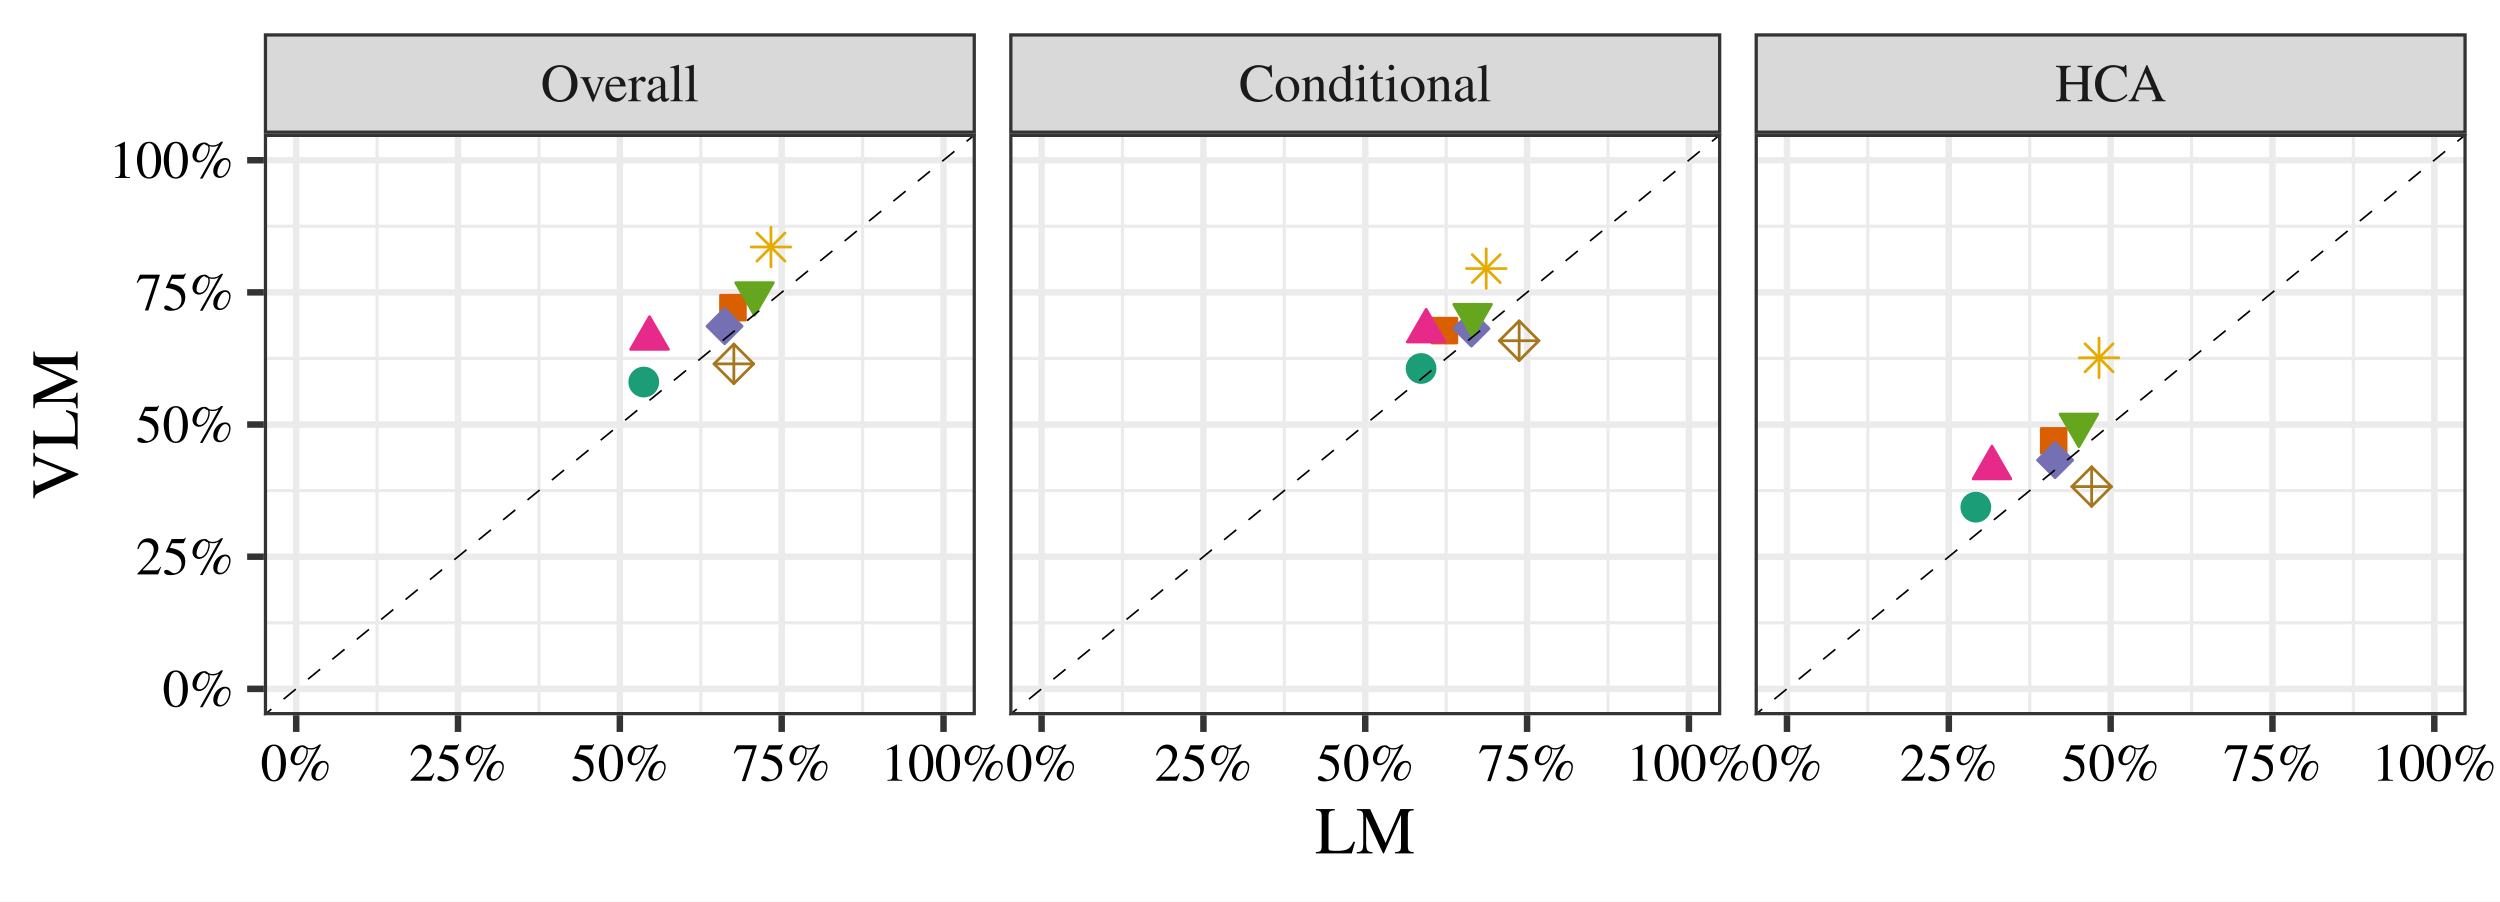
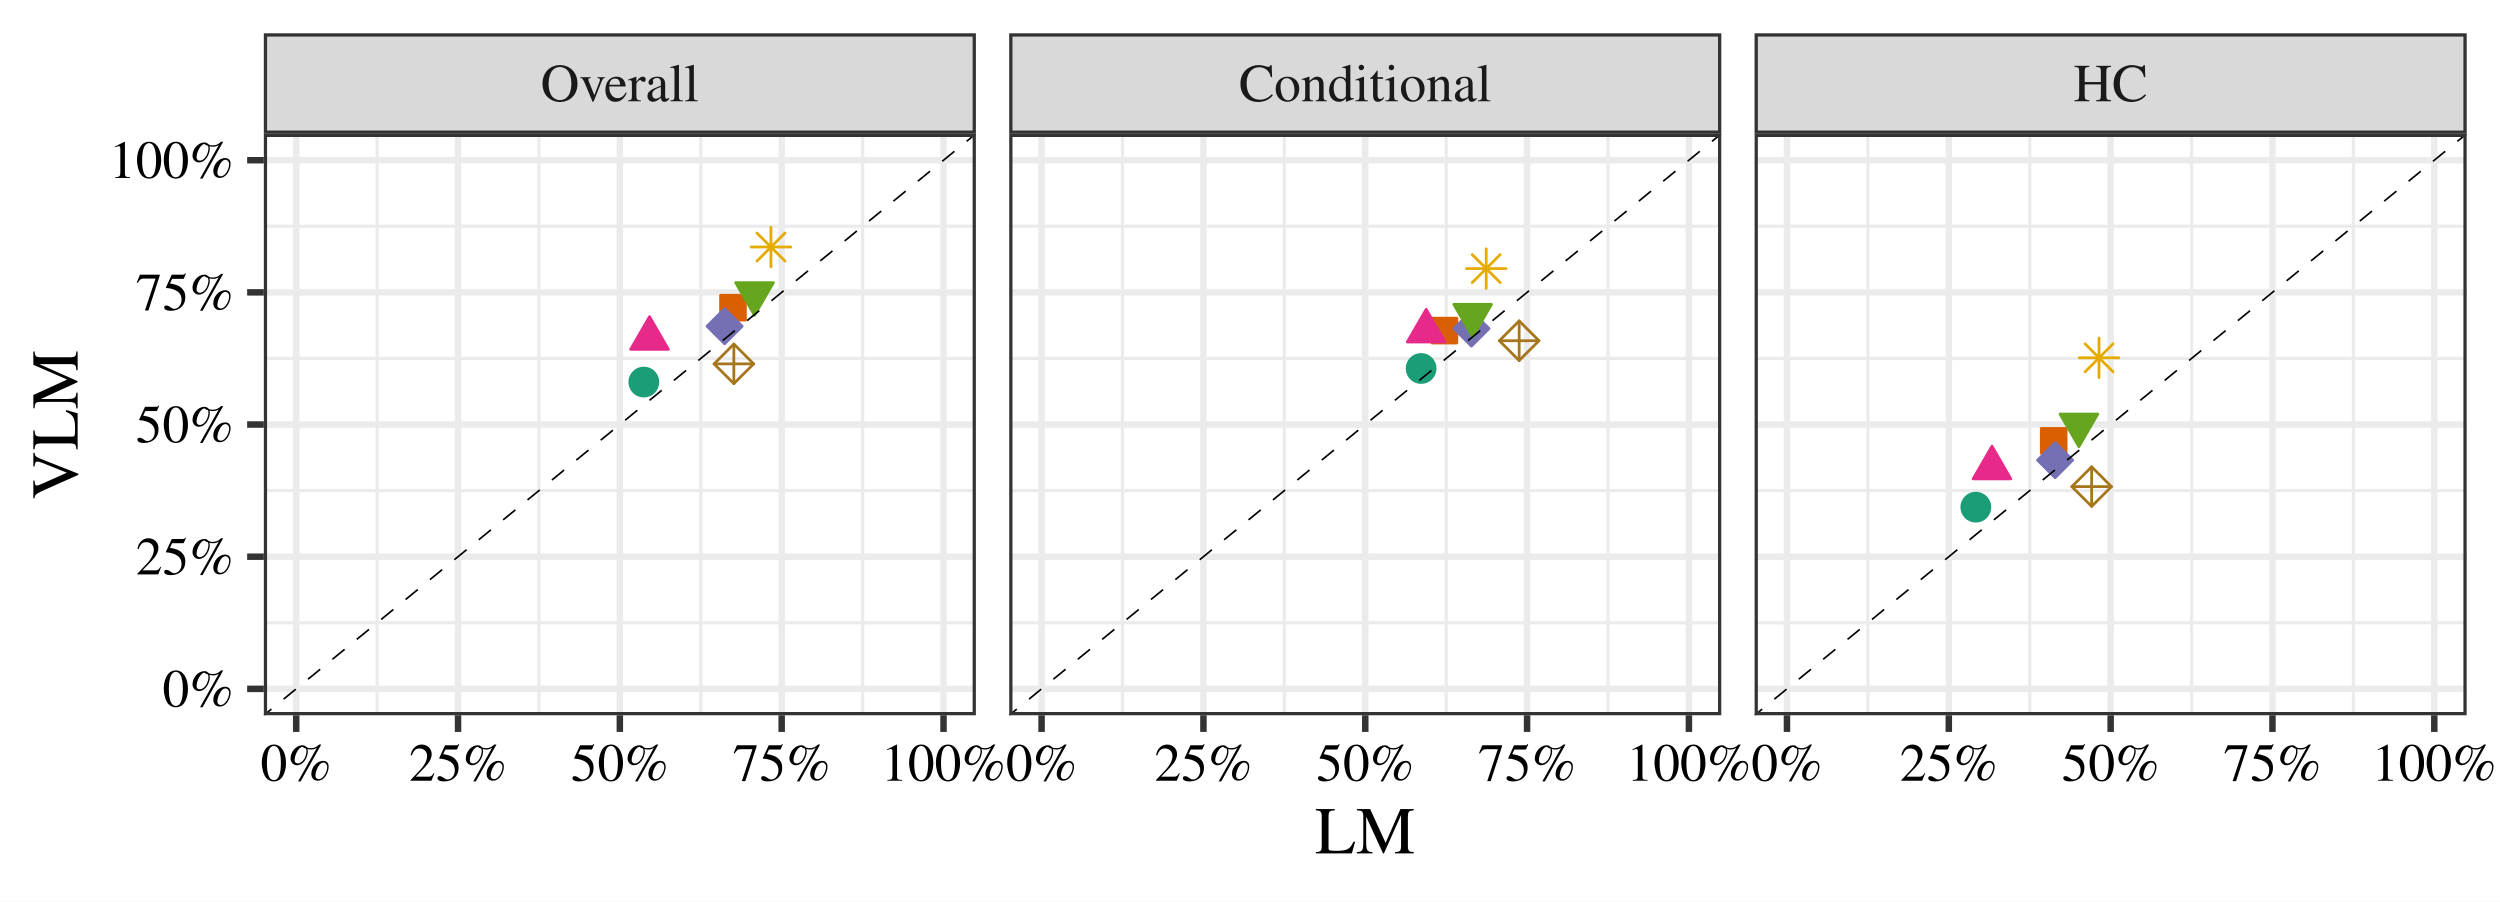
- <svg xmlns="http://www.w3.org/2000/svg" class="svglite" width="635.04pt" height="228.96pt" viewBox="0 0 635.04 228.96">
-   <defs>
-     <style type="text/css">
+ <svg xmlns="http://www.w3.org/2000/svg" width="635.04pt" height="228.96pt" viewBox="0 0 635.04 228.96">
+   <g class="svglite">
+     <defs>
+       <style type="text/css">
    .svglite line, .svglite polyline, .svglite polygon, .svglite path, .svglite rect, .svglite circle {
      fill: none;
      stroke: #000000;
      stroke-linecap: round;
      stroke-linejoin: round;
      stroke-miterlimit: 10.00;
    }
    .svglite text {
      white-space: pre;
    }
+     .svglite g.glyphgroup path {
+       fill: inherit;
+       stroke: none;
+     }
  </style>
-   </defs>
-   <rect width="100%" height="100%" style="stroke: none; fill: #FFFFFF;" />
-   <defs>
-     <clipPath id="cpMC4wMHw2MzUuMDR8MC4wMHwyMjguOTY=">
-       <rect x="0.00" y="0.00" width="635.04" height="228.96" />
-     </clipPath>
-   </defs>
-   <g clip-path="url(#cpMC4wMHw2MzUuMDR8MC4wMHwyMjguOTY=)">
-     <rect x="0" y="0" width="635.04" height="228.96" style="stroke-width: 1.65; stroke: #FFFFFF; fill: #FFFFFF;" />
-   </g>
-   <defs>
-     <clipPath id="cpNjcuMDJ8MjQ3Ljg5fDMzLjk4fDE4MS42OQ==">
-       <rect x="67.02" y="33.98" width="180.87" height="147.71" />
-     </clipPath>
-   </defs>
-   <g clip-path="url(#cpNjcuMDJ8MjQ3Ljg5fDMzLjk4fDE4MS42OQ==)">
-     <rect x="67.02" y="33.98" width="180.87" height="147.71" style="stroke-width: 1.65; stroke: none; fill: #FFFFFF;" />
-     <polyline points="67.02,158.19 247.89,158.19 " style="stroke-width: 0.82; stroke: #EBEBEB; stroke-linecap: butt;" />
-     <polyline points="67.02,124.62 247.89,124.62 " style="stroke-width: 0.82; stroke: #EBEBEB; stroke-linecap: butt;" />
-     <polyline points="67.02,91.05 247.89,91.05 " style="stroke-width: 0.82; stroke: #EBEBEB; stroke-linecap: butt;" />
-     <polyline points="67.02,57.48 247.89,57.48 " style="stroke-width: 0.82; stroke: #EBEBEB; stroke-linecap: butt;" />
-     <polyline points="95.79,181.69 95.79,33.98 " style="stroke-width: 0.82; stroke: #EBEBEB; stroke-linecap: butt;" />
-     <polyline points="136.90,181.69 136.90,33.98 " style="stroke-width: 0.82; stroke: #EBEBEB; stroke-linecap: butt;" />
-     <polyline points="178.01,181.69 178.01,33.98 " style="stroke-width: 0.82; stroke: #EBEBEB; stroke-linecap: butt;" />
-     <polyline points="219.11,181.69 219.11,33.98 " style="stroke-width: 0.82; stroke: #EBEBEB; stroke-linecap: butt;" />
-     <polyline points="67.02,174.98 247.89,174.98 " style="stroke-width: 1.65; stroke: #EBEBEB; stroke-linecap: butt;" />
-     <polyline points="67.02,141.41 247.89,141.41 " style="stroke-width: 1.65; stroke: #EBEBEB; stroke-linecap: butt;" />
-     <polyline points="67.02,107.84 247.89,107.84 " style="stroke-width: 1.65; stroke: #EBEBEB; stroke-linecap: butt;" />
-     <polyline points="67.02,74.27 247.89,74.27 " style="stroke-width: 1.65; stroke: #EBEBEB; stroke-linecap: butt;" />
-     <polyline points="67.02,40.70 247.89,40.70 " style="stroke-width: 1.65; stroke: #EBEBEB; stroke-linecap: butt;" />
-     <polyline points="75.24,181.69 75.24,33.98 " style="stroke-width: 1.65; stroke: #EBEBEB; stroke-linecap: butt;" />
-     <polyline points="116.34,181.69 116.34,33.98 " style="stroke-width: 1.65; stroke: #EBEBEB; stroke-linecap: butt;" />
-     <polyline points="157.45,181.69 157.45,33.98 " style="stroke-width: 1.65; stroke: #EBEBEB; stroke-linecap: butt;" />
-     <polyline points="198.56,181.69 198.56,33.98 " style="stroke-width: 1.65; stroke: #EBEBEB; stroke-linecap: butt;" />
-     <polyline points="239.67,181.69 239.67,33.98 " style="stroke-width: 1.65; stroke: #EBEBEB; stroke-linecap: butt;" />
-     <circle cx="163.53" cy="97.05" r="3.56" style="stroke-width: 0.71; stroke: #1B9E77; fill: #1B9E77;" />
-     <rect x="183.03" y="75.01" width="6.30" height="6.30" style="stroke-width: 0.71; stroke: #D95F02; fill: #D95F02;" />
-     <polygon points="184.06,87.32 188.51,82.87 184.06,78.41 179.60,82.87 " style="stroke-width: 0.71; stroke: #7570B3; fill: #7570B3;" />
-     <line x1="192.28" y1="66.31" x2="199.39" y2="59.20" style="stroke-width: 0.71; stroke: #E6AB02;" />
-     <line x1="192.28" y1="59.20" x2="199.39" y2="66.31" style="stroke-width: 0.71; stroke: #E6AB02;" />
-     <line x1="190.80" y1="62.75" x2="200.86" y2="62.75" style="stroke-width: 0.71; stroke: #E6AB02;" />
-     <line x1="195.83" y1="67.78" x2="195.83" y2="57.72" style="stroke-width: 0.71; stroke: #E6AB02;" />
-     <polygon points="164.99,80.44 169.78,88.74 160.20,88.74 " style="stroke-width: 0.71; stroke: #E7298A; fill: #E7298A;" />
-     <polygon points="191.66,80.09 196.44,71.80 186.87,71.80 " style="stroke-width: 0.71; stroke: #66A61E; fill: #66A61E;" />
-     <line x1="181.38" y1="92.43" x2="191.44" y2="92.43" style="stroke-width: 0.71; stroke: #A6761D;" />
-     <line x1="186.41" y1="97.45" x2="186.41" y2="87.40" style="stroke-width: 0.71; stroke: #A6761D;" />
-     <polygon points="181.38,92.43 186.41,87.40 191.44,92.43 186.41,97.45 " style="stroke-width: 0.71; stroke: #A6761D;" />
-     <line x1="-113.86" y1="329.40" x2="428.76" y2="-113.73" style="stroke-width: 0.43; stroke-dasharray: 4.00,4.00; stroke-linecap: butt;" />
-     <rect x="67.02" y="33.98" width="180.87" height="147.71" style="stroke-width: 1.65; stroke: #333333;" />
-   </g>
-   <g clip-path="url(#cpMC4wMHw2MzUuMDR8MC4wMHwyMjguOTY=)">
- </g>
-   <defs>
-     <clipPath id="cpMjU2LjM2fDQzNy4yM3wzMy45OHwxODEuNjk=">
-       <rect x="256.36" y="33.98" width="180.87" height="147.71" />
-     </clipPath>
-   </defs>
-   <g clip-path="url(#cpMjU2LjM2fDQzNy4yM3wzMy45OHwxODEuNjk=)">
-     <rect x="256.36" y="33.98" width="180.87" height="147.71" style="stroke-width: 1.65; stroke: none; fill: #FFFFFF;" />
-     <polyline points="256.36,158.19 437.23,158.19 " style="stroke-width: 0.82; stroke: #EBEBEB; stroke-linecap: butt;" />
-     <polyline points="256.36,124.62 437.23,124.62 " style="stroke-width: 0.82; stroke: #EBEBEB; stroke-linecap: butt;" />
-     <polyline points="256.36,91.05 437.23,91.05 " style="stroke-width: 0.82; stroke: #EBEBEB; stroke-linecap: butt;" />
-     <polyline points="256.36,57.48 437.23,57.48 " style="stroke-width: 0.82; stroke: #EBEBEB; stroke-linecap: butt;" />
-     <polyline points="285.13,181.69 285.13,33.98 " style="stroke-width: 0.82; stroke: #EBEBEB; stroke-linecap: butt;" />
-     <polyline points="326.24,181.69 326.24,33.98 " style="stroke-width: 0.82; stroke: #EBEBEB; stroke-linecap: butt;" />
-     <polyline points="367.35,181.69 367.35,33.98 " style="stroke-width: 0.82; stroke: #EBEBEB; stroke-linecap: butt;" />
-     <polyline points="408.46,181.69 408.46,33.98 " style="stroke-width: 0.82; stroke: #EBEBEB; stroke-linecap: butt;" />
-     <polyline points="256.36,174.98 437.23,174.98 " style="stroke-width: 1.65; stroke: #EBEBEB; stroke-linecap: butt;" />
-     <polyline points="256.36,141.41 437.23,141.41 " style="stroke-width: 1.65; stroke: #EBEBEB; stroke-linecap: butt;" />
-     <polyline points="256.36,107.84 437.23,107.84 " style="stroke-width: 1.65; stroke: #EBEBEB; stroke-linecap: butt;" />
-     <polyline points="256.36,74.27 437.23,74.27 " style="stroke-width: 1.65; stroke: #EBEBEB; stroke-linecap: butt;" />
-     <polyline points="256.36,40.70 437.23,40.70 " style="stroke-width: 1.65; stroke: #EBEBEB; stroke-linecap: butt;" />
-     <polyline points="264.58,181.69 264.58,33.98 " style="stroke-width: 1.65; stroke: #EBEBEB; stroke-linecap: butt;" />
-     <polyline points="305.69,181.69 305.69,33.98 " style="stroke-width: 1.65; stroke: #EBEBEB; stroke-linecap: butt;" />
-     <polyline points="346.79,181.69 346.79,33.98 " style="stroke-width: 1.65; stroke: #EBEBEB; stroke-linecap: butt;" />
-     <polyline points="387.90,181.69 387.90,33.98 " style="stroke-width: 1.65; stroke: #EBEBEB; stroke-linecap: butt;" />
-     <polyline points="429.01,181.69 429.01,33.98 " style="stroke-width: 1.65; stroke: #EBEBEB; stroke-linecap: butt;" />
-     <circle cx="360.98" cy="93.60" r="3.56" style="stroke-width: 0.71; stroke: #1B9E77; fill: #1B9E77;" />
-     <rect x="363.76" y="80.82" width="6.30" height="6.30" style="stroke-width: 0.71; stroke: #D95F02; fill: #D95F02;" />
-     <polygon points="373.77,87.92 378.23,83.46 373.77,79.01 369.31,83.46 " style="stroke-width: 0.71; stroke: #7570B3; fill: #7570B3;" />
-     <line x1="373.97" y1="71.78" x2="381.08" y2="64.67" style="stroke-width: 0.71; stroke: #E6AB02;" />
-     <line x1="373.97" y1="64.67" x2="381.08" y2="71.78" style="stroke-width: 0.71; stroke: #E6AB02;" />
-     <line x1="372.50" y1="68.22" x2="382.55" y2="68.22" style="stroke-width: 0.71; stroke: #E6AB02;" />
-     <line x1="377.52" y1="73.25" x2="377.52" y2="63.20" style="stroke-width: 0.71; stroke: #E6AB02;" />
-     <polygon points="362.27,78.58 367.06,86.87 357.48,86.87 " style="stroke-width: 0.71; stroke: #E7298A; fill: #E7298A;" />
-     <polygon points="374.07,85.61 378.86,77.31 369.28,77.31 " style="stroke-width: 0.71; stroke: #66A61E; fill: #66A61E;" />
-     <line x1="380.86" y1="86.55" x2="390.91" y2="86.55" style="stroke-width: 0.71; stroke: #A6761D;" />
-     <line x1="385.89" y1="91.58" x2="385.89" y2="81.52" style="stroke-width: 0.71; stroke: #A6761D;" />
-     <polygon points="380.86,86.55 385.89,81.52 390.91,86.55 385.89,91.58 " style="stroke-width: 0.71; stroke: #A6761D;" />
-     <line x1="75.48" y1="329.40" x2="618.10" y2="-113.73" style="stroke-width: 0.43; stroke-dasharray: 4.00,4.00; stroke-linecap: butt;" />
-     <rect x="256.36" y="33.98" width="180.87" height="147.71" style="stroke-width: 1.65; stroke: #333333;" />
-   </g>
-   <g clip-path="url(#cpMC4wMHw2MzUuMDR8MC4wMHwyMjguOTY=)">
- </g>
-   <defs>
-     <clipPath id="cpNDQ1LjcwfDYyNi41N3wzMy45OHwxODEuNjk=">
-       <rect x="445.70" y="33.98" width="180.87" height="147.71" />
-     </clipPath>
-   </defs>
-   <g clip-path="url(#cpNDQ1LjcwfDYyNi41N3wzMy45OHwxODEuNjk=)">
-     <rect x="445.70" y="33.98" width="180.87" height="147.71" style="stroke-width: 1.65; stroke: none; fill: #FFFFFF;" />
-     <polyline points="445.70,158.19 626.57,158.19 " style="stroke-width: 0.82; stroke: #EBEBEB; stroke-linecap: butt;" />
-     <polyline points="445.70,124.62 626.57,124.62 " style="stroke-width: 0.82; stroke: #EBEBEB; stroke-linecap: butt;" />
-     <polyline points="445.70,91.05 626.57,91.05 " style="stroke-width: 0.82; stroke: #EBEBEB; stroke-linecap: butt;" />
-     <polyline points="445.70,57.48 626.57,57.48 " style="stroke-width: 0.82; stroke: #EBEBEB; stroke-linecap: butt;" />
-     <polyline points="474.47,181.69 474.47,33.98 " style="stroke-width: 0.82; stroke: #EBEBEB; stroke-linecap: butt;" />
-     <polyline points="515.58,181.69 515.58,33.98 " style="stroke-width: 0.82; stroke: #EBEBEB; stroke-linecap: butt;" />
-     <polyline points="556.69,181.69 556.69,33.98 " style="stroke-width: 0.82; stroke: #EBEBEB; stroke-linecap: butt;" />
-     <polyline points="597.80,181.69 597.80,33.98 " style="stroke-width: 0.82; stroke: #EBEBEB; stroke-linecap: butt;" />
-     <polyline points="445.70,174.98 626.57,174.98 " style="stroke-width: 1.65; stroke: #EBEBEB; stroke-linecap: butt;" />
-     <polyline points="445.70,141.41 626.57,141.41 " style="stroke-width: 1.65; stroke: #EBEBEB; stroke-linecap: butt;" />
-     <polyline points="445.70,107.84 626.57,107.84 " style="stroke-width: 1.65; stroke: #EBEBEB; stroke-linecap: butt;" />
-     <polyline points="445.70,74.27 626.57,74.27 " style="stroke-width: 1.65; stroke: #EBEBEB; stroke-linecap: butt;" />
-     <polyline points="445.70,40.70 626.57,40.70 " style="stroke-width: 1.65; stroke: #EBEBEB; stroke-linecap: butt;" />
-     <polyline points="453.92,181.69 453.92,33.98 " style="stroke-width: 1.65; stroke: #EBEBEB; stroke-linecap: butt;" />
-     <polyline points="495.03,181.69 495.03,33.98 " style="stroke-width: 1.65; stroke: #EBEBEB; stroke-linecap: butt;" />
-     <polyline points="536.14,181.69 536.14,33.98 " style="stroke-width: 1.65; stroke: #EBEBEB; stroke-linecap: butt;" />
-     <polyline points="577.24,181.69 577.24,33.98 " style="stroke-width: 1.65; stroke: #EBEBEB; stroke-linecap: butt;" />
-     <polyline points="618.35,181.69 618.35,33.98 " style="stroke-width: 1.65; stroke: #EBEBEB; stroke-linecap: butt;" />
-     <circle cx="501.89" cy="128.83" r="3.56" style="stroke-width: 0.71; stroke: #1B9E77; fill: #1B9E77;" />
-     <rect x="518.52" y="108.83" width="6.30" height="6.30" style="stroke-width: 0.71; stroke: #D95F02; fill: #D95F02;" />
-     <polygon points="522.02,121.34 526.48,116.89 522.02,112.43 517.57,116.89 " style="stroke-width: 0.71; stroke: #7570B3; fill: #7570B3;" />
-     <line x1="529.64" y1="94.45" x2="536.75" y2="87.34" style="stroke-width: 0.71; stroke: #E6AB02;" />
-     <line x1="529.64" y1="87.34" x2="536.75" y2="94.45" style="stroke-width: 0.71; stroke: #E6AB02;" />
-     <line x1="528.17" y1="90.89" x2="538.22" y2="90.89" style="stroke-width: 0.71; stroke: #E6AB02;" />
-     <line x1="533.19" y1="95.92" x2="533.19" y2="85.86" style="stroke-width: 0.71; stroke: #E6AB02;" />
-     <polygon points="505.99,113.34 510.78,121.64 501.21,121.64 " style="stroke-width: 0.71; stroke: #E7298A; fill: #E7298A;" />
-     <polygon points="528.07,113.47 532.86,105.18 523.28,105.18 " style="stroke-width: 0.71; stroke: #66A61E; fill: #66A61E;" />
-     <line x1="526.28" y1="123.61" x2="536.34" y2="123.61" style="stroke-width: 0.71; stroke: #A6761D;" />
-     <line x1="531.31" y1="128.63" x2="531.31" y2="118.58" style="stroke-width: 0.71; stroke: #A6761D;" />
-     <polygon points="526.28,123.61 531.31,118.58 536.34,123.61 531.31,128.63 " style="stroke-width: 0.71; stroke: #A6761D;" />
-     <line x1="264.83" y1="329.40" x2="807.44" y2="-113.73" style="stroke-width: 0.43; stroke-dasharray: 4.00,4.00; stroke-linecap: butt;" />
-     <rect x="445.70" y="33.98" width="180.87" height="147.71" style="stroke-width: 1.65; stroke: #333333;" />
-   </g>
-   <g clip-path="url(#cpMC4wMHw2MzUuMDR8MC4wMHwyMjguOTY=)">
- </g>
-   <defs>
-     <clipPath id="cpNjcuMDJ8MjQ3Ljg5fDguNDd8MzMuOTg=">
-       <rect x="67.02" y="8.47" width="180.87" height="25.52" />
-     </clipPath>
-   </defs>
-   <g clip-path="url(#cpNjcuMDJ8MjQ3Ljg5fDguNDd8MzMuOTg=)">
-     <rect x="67.02" y="8.47" width="180.87" height="25.52" style="stroke-width: 1.65; stroke: #333333; fill: #D9D9D9;" />
-     <text x="157.45" y="25.72" text-anchor="middle" style="font-size: 13.60px;fill: #1A1A1A; font-family: &quot;Times&quot;;" textLength="40.77px" lengthAdjust="spacingAndGlyphs">Overall</text>
-   </g>
-   <g clip-path="url(#cpMC4wMHw2MzUuMDR8MC4wMHwyMjguOTY=)">
- </g>
-   <defs>
-     <clipPath id="cpMjU2LjM2fDQzNy4yM3w4LjQ3fDMzLjk4">
-       <rect x="256.36" y="8.47" width="180.87" height="25.52" />
-     </clipPath>
-   </defs>
-   <g clip-path="url(#cpMjU2LjM2fDQzNy4yM3w4LjQ3fDMzLjk4)">
-     <rect x="256.36" y="8.47" width="180.87" height="25.52" style="stroke-width: 1.65; stroke: #333333; fill: #D9D9D9;" />
-     <text x="346.79" y="25.72" text-anchor="middle" style="font-size: 13.60px;fill: #1A1A1A; font-family: &quot;Times&quot;;" textLength="64.20px" lengthAdjust="spacingAndGlyphs">Conditional</text>
-   </g>
-   <g clip-path="url(#cpMC4wMHw2MzUuMDR8MC4wMHwyMjguOTY=)">
- </g>
-   <defs>
-     <clipPath id="cpNDQ1LjcwfDYyNi41N3w4LjQ3fDMzLjk4">
-       <rect x="445.70" y="8.47" width="180.87" height="25.52" />
-     </clipPath>
-   </defs>
-   <g clip-path="url(#cpNDQ1LjcwfDYyNi41N3w4LjQ3fDMzLjk4)">
-     <rect x="445.70" y="8.47" width="180.87" height="25.52" style="stroke-width: 1.65; stroke: #333333; fill: #D9D9D9;" />
-     <text x="536.14" y="25.72" text-anchor="middle" style="font-size: 13.60px;fill: #1A1A1A; font-family: &quot;Times&quot;;" textLength="28.69px" lengthAdjust="spacingAndGlyphs">HCA</text>
-   </g>
-   <g clip-path="url(#cpMC4wMHw2MzUuMDR8MC4wMHwyMjguOTY=)">
-     <polyline points="75.24,185.93 75.24,181.69 " style="stroke-width: 1.65; stroke: #333333; stroke-linecap: butt;" />
-     <polyline points="116.34,185.93 116.34,181.69 " style="stroke-width: 1.65; stroke: #333333; stroke-linecap: butt;" />
-     <polyline points="157.45,185.93 157.45,181.69 " style="stroke-width: 1.65; stroke: #333333; stroke-linecap: butt;" />
-     <polyline points="198.56,185.93 198.56,181.69 " style="stroke-width: 1.65; stroke: #333333; stroke-linecap: butt;" />
-     <polyline points="239.67,185.93 239.67,181.69 " style="stroke-width: 1.65; stroke: #333333; stroke-linecap: butt;" />
-     <text x="75.24" y="198.31" text-anchor="middle" style="font-size: 13.60px; font-family: &quot;Times&quot;;" textLength="18.12px" lengthAdjust="spacingAndGlyphs">0%</text>
-     <text x="116.34" y="198.31" text-anchor="middle" style="font-size: 13.60px; font-family: &quot;Times&quot;;" textLength="24.92px" lengthAdjust="spacingAndGlyphs">25%</text>
-     <text x="157.45" y="198.31" text-anchor="middle" style="font-size: 13.60px; font-family: &quot;Times&quot;;" textLength="24.92px" lengthAdjust="spacingAndGlyphs">50%</text>
-     <text x="198.56" y="198.31" text-anchor="middle" style="font-size: 13.60px; font-family: &quot;Times&quot;;" textLength="24.92px" lengthAdjust="spacingAndGlyphs">75%</text>
-     <text x="239.67" y="198.31" text-anchor="middle" style="font-size: 13.60px; font-family: &quot;Times&quot;;" textLength="31.72px" lengthAdjust="spacingAndGlyphs">100%</text>
-     <polyline points="264.58,185.93 264.58,181.69 " style="stroke-width: 1.65; stroke: #333333; stroke-linecap: butt;" />
-     <polyline points="305.69,185.93 305.69,181.69 " style="stroke-width: 1.65; stroke: #333333; stroke-linecap: butt;" />
-     <polyline points="346.79,185.93 346.79,181.69 " style="stroke-width: 1.65; stroke: #333333; stroke-linecap: butt;" />
-     <polyline points="387.90,185.93 387.90,181.69 " style="stroke-width: 1.65; stroke: #333333; stroke-linecap: butt;" />
-     <polyline points="429.01,185.93 429.01,181.69 " style="stroke-width: 1.65; stroke: #333333; stroke-linecap: butt;" />
-     <text x="264.58" y="198.31" text-anchor="middle" style="font-size: 13.60px; font-family: &quot;Times&quot;;" textLength="18.12px" lengthAdjust="spacingAndGlyphs">0%</text>
-     <text x="305.69" y="198.31" text-anchor="middle" style="font-size: 13.60px; font-family: &quot;Times&quot;;" textLength="24.92px" lengthAdjust="spacingAndGlyphs">25%</text>
-     <text x="346.79" y="198.31" text-anchor="middle" style="font-size: 13.60px; font-family: &quot;Times&quot;;" textLength="24.92px" lengthAdjust="spacingAndGlyphs">50%</text>
-     <text x="387.90" y="198.31" text-anchor="middle" style="font-size: 13.60px; font-family: &quot;Times&quot;;" textLength="24.92px" lengthAdjust="spacingAndGlyphs">75%</text>
-     <text x="429.01" y="198.31" text-anchor="middle" style="font-size: 13.60px; font-family: &quot;Times&quot;;" textLength="31.72px" lengthAdjust="spacingAndGlyphs">100%</text>
-     <polyline points="453.92,185.93 453.92,181.69 " style="stroke-width: 1.65; stroke: #333333; stroke-linecap: butt;" />
-     <polyline points="495.03,185.93 495.03,181.69 " style="stroke-width: 1.65; stroke: #333333; stroke-linecap: butt;" />
-     <polyline points="536.14,185.93 536.14,181.69 " style="stroke-width: 1.65; stroke: #333333; stroke-linecap: butt;" />
-     <polyline points="577.24,185.93 577.24,181.69 " style="stroke-width: 1.65; stroke: #333333; stroke-linecap: butt;" />
-     <polyline points="618.35,185.93 618.35,181.69 " style="stroke-width: 1.65; stroke: #333333; stroke-linecap: butt;" />
-     <text x="453.92" y="198.31" text-anchor="middle" style="font-size: 13.60px; font-family: &quot;Times&quot;;" textLength="18.12px" lengthAdjust="spacingAndGlyphs">0%</text>
-     <text x="495.03" y="198.31" text-anchor="middle" style="font-size: 13.60px; font-family: &quot;Times&quot;;" textLength="24.92px" lengthAdjust="spacingAndGlyphs">25%</text>
-     <text x="536.14" y="198.31" text-anchor="middle" style="font-size: 13.60px; font-family: &quot;Times&quot;;" textLength="24.92px" lengthAdjust="spacingAndGlyphs">50%</text>
-     <text x="577.24" y="198.31" text-anchor="middle" style="font-size: 13.60px; font-family: &quot;Times&quot;;" textLength="24.92px" lengthAdjust="spacingAndGlyphs">75%</text>
-     <text x="618.35" y="198.31" text-anchor="middle" style="font-size: 13.60px; font-family: &quot;Times&quot;;" textLength="31.72px" lengthAdjust="spacingAndGlyphs">100%</text>
-     <text x="59.39" y="179.48" text-anchor="end" style="font-size: 13.60px; font-family: &quot;Times&quot;;" textLength="18.12px" lengthAdjust="spacingAndGlyphs">0%</text>
-     <text x="59.39" y="145.91" text-anchor="end" style="font-size: 13.60px; font-family: &quot;Times&quot;;" textLength="24.92px" lengthAdjust="spacingAndGlyphs">25%</text>
-     <text x="59.39" y="112.34" text-anchor="end" style="font-size: 13.60px; font-family: &quot;Times&quot;;" textLength="24.92px" lengthAdjust="spacingAndGlyphs">50%</text>
-     <text x="59.39" y="78.76" text-anchor="end" style="font-size: 13.60px; font-family: &quot;Times&quot;;" textLength="24.92px" lengthAdjust="spacingAndGlyphs">75%</text>
-     <text x="59.39" y="45.19" text-anchor="end" style="font-size: 13.60px; font-family: &quot;Times&quot;;" textLength="31.72px" lengthAdjust="spacingAndGlyphs">100%</text>
-     <polyline points="62.78,174.98 67.02,174.98 " style="stroke-width: 1.65; stroke: #333333; stroke-linecap: butt;" />
-     <polyline points="62.78,141.41 67.02,141.41 " style="stroke-width: 1.65; stroke: #333333; stroke-linecap: butt;" />
-     <polyline points="62.78,107.84 67.02,107.84 " style="stroke-width: 1.65; stroke: #333333; stroke-linecap: butt;" />
-     <polyline points="62.78,74.27 67.02,74.27 " style="stroke-width: 1.65; stroke: #333333; stroke-linecap: butt;" />
-     <polyline points="62.78,40.70 67.02,40.70 " style="stroke-width: 1.65; stroke: #333333; stroke-linecap: butt;" />
-     <text x="346.79" y="216.77" text-anchor="middle" style="font-size: 17.00px; font-family: &quot;Times&quot;;" textLength="25.50px" lengthAdjust="spacingAndGlyphs">LM</text>
-     <text transform="translate(19.72,107.84) rotate(-90)" text-anchor="middle" style="font-size: 17.00px; font-family: &quot;Times&quot;;" textLength="37.77px" lengthAdjust="spacingAndGlyphs">VLM</text>
+     </defs>
+     <rect width="100%" height="100%" style="stroke: none; fill: #FFFFFF;" />
+     <defs>
+       <clipPath id="cpMC4wMHw2MzUuMDR8MC4wMHwyMjguOTY=">
+         <rect x="0.00" y="0.00" width="635.04" height="228.96" />
+       </clipPath>
+     </defs>
+     <g clip-path="url(#cpMC4wMHw2MzUuMDR8MC4wMHwyMjguOTY=)">
+       <rect x="0" y="0" width="635.04" height="228.96" style="stroke-width: 1.65; stroke: #FFFFFF; fill: #FFFFFF;" />
+     </g>
+     <defs>
+       <clipPath id="cpNjcuMDJ8MjQ3Ljg5fDMzLjk4fDE4MS42OQ==">
+         <rect x="67.02" y="33.98" width="180.87" height="147.71" />
+       </clipPath>
+     </defs>
+     <g clip-path="url(#cpNjcuMDJ8MjQ3Ljg5fDMzLjk4fDE4MS42OQ==)">
+       <rect x="67.02" y="33.98" width="180.87" height="147.71" style="stroke-width: 1.65; stroke: none; fill: #FFFFFF;" />
+       <polyline points="67.02,158.19 247.89,158.19 " style="stroke-width: 0.82; stroke: #EBEBEB; stroke-linecap: butt;" />
+       <polyline points="67.02,124.62 247.89,124.62 " style="stroke-width: 0.82; stroke: #EBEBEB; stroke-linecap: butt;" />
+       <polyline points="67.02,91.05 247.89,91.05 " style="stroke-width: 0.82; stroke: #EBEBEB; stroke-linecap: butt;" />
+       <polyline points="67.02,57.48 247.89,57.48 " style="stroke-width: 0.82; stroke: #EBEBEB; stroke-linecap: butt;" />
+       <polyline points="95.79,181.69 95.79,33.98 " style="stroke-width: 0.82; stroke: #EBEBEB; stroke-linecap: butt;" />
+       <polyline points="136.90,181.69 136.90,33.98 " style="stroke-width: 0.82; stroke: #EBEBEB; stroke-linecap: butt;" />
+       <polyline points="178.01,181.69 178.01,33.98 " style="stroke-width: 0.82; stroke: #EBEBEB; stroke-linecap: butt;" />
+       <polyline points="219.12,181.69 219.12,33.98 " style="stroke-width: 0.82; stroke: #EBEBEB; stroke-linecap: butt;" />
+       <polyline points="67.02,174.98 247.89,174.98 " style="stroke-width: 1.65; stroke: #EBEBEB; stroke-linecap: butt;" />
+       <polyline points="67.02,141.41 247.89,141.41 " style="stroke-width: 1.65; stroke: #EBEBEB; stroke-linecap: butt;" />
+       <polyline points="67.02,107.84 247.89,107.84 " style="stroke-width: 1.65; stroke: #EBEBEB; stroke-linecap: butt;" />
+       <polyline points="67.02,74.27 247.89,74.27 " style="stroke-width: 1.65; stroke: #EBEBEB; stroke-linecap: butt;" />
+       <polyline points="67.02,40.70 247.89,40.70 " style="stroke-width: 1.65; stroke: #EBEBEB; stroke-linecap: butt;" />
+       <polyline points="75.24,181.69 75.24,33.98 " style="stroke-width: 1.65; stroke: #EBEBEB; stroke-linecap: butt;" />
+       <polyline points="116.35,181.69 116.35,33.98 " style="stroke-width: 1.65; stroke: #EBEBEB; stroke-linecap: butt;" />
+       <polyline points="157.45,181.69 157.45,33.98 " style="stroke-width: 1.65; stroke: #EBEBEB; stroke-linecap: butt;" />
+       <polyline points="198.56,181.69 198.56,33.98 " style="stroke-width: 1.65; stroke: #EBEBEB; stroke-linecap: butt;" />
+       <polyline points="239.67,181.69 239.67,33.98 " style="stroke-width: 1.65; stroke: #EBEBEB; stroke-linecap: butt;" />
+       <circle cx="163.54" cy="97.05" r="3.56" style="stroke-width: 0.71; stroke: #1B9E77; fill: #1B9E77;" />
+       <rect x="183.04" y="75.01" width="6.30" height="6.30" style="stroke-width: 0.71; stroke: #D95F02; fill: #D95F02;" />
+       <polygon points="184.06,87.32 188.52,82.87 184.06,78.41 179.60,82.87 " style="stroke-width: 0.71; stroke: #7570B3; fill: #7570B3;" />
+       <line x1="192.28" y1="66.31" x2="199.39" y2="59.20" style="stroke-width: 0.71; stroke: #E6AB02;" />
+       <line x1="192.28" y1="59.20" x2="199.39" y2="66.31" style="stroke-width: 0.71; stroke: #E6AB02;" />
+       <line x1="190.81" y1="62.75" x2="200.86" y2="62.75" style="stroke-width: 0.71; stroke: #E6AB02;" />
+       <line x1="195.83" y1="67.78" x2="195.83" y2="57.72" style="stroke-width: 0.71; stroke: #E6AB02;" />
+       <polygon points="164.99,80.44 169.78,88.74 160.20,88.74 " style="stroke-width: 0.71; stroke: #E7298A; fill: #E7298A;" />
+       <polygon points="191.66,80.09 196.45,71.80 186.87,71.80 " style="stroke-width: 0.71; stroke: #66A61E; fill: #66A61E;" />
+       <line x1="181.39" y1="92.43" x2="191.44" y2="92.43" style="stroke-width: 0.71; stroke: #A6761D;" />
+       <line x1="186.41" y1="97.45" x2="186.41" y2="87.40" style="stroke-width: 0.71; stroke: #A6761D;" />
+       <polygon points="181.39,92.43 186.41,87.40 191.44,92.43 186.41,97.45 " style="stroke-width: 0.71; stroke: #A6761D;" />
+       <line x1="-113.85" y1="329.40" x2="428.76" y2="-113.73" style="stroke-width: 0.43; stroke-dasharray: 4.00,4.00; stroke-linecap: butt;" />
+       <rect x="67.02" y="33.98" width="180.87" height="147.71" style="stroke-width: 1.65; stroke: #333333;" />
+     </g>
+     <g clip-path="url(#cpMC4wMHw2MzUuMDR8MC4wMHwyMjguOTY=)">
+ </g>
+     <defs>
+       <clipPath id="cpMjU2LjM2fDQzNy4yM3wzMy45OHwxODEuNjk=">
+         <rect x="256.36" y="33.98" width="180.87" height="147.71" />
+       </clipPath>
+     </defs>
+     <g clip-path="url(#cpMjU2LjM2fDQzNy4yM3wzMy45OHwxODEuNjk=)">
+       <rect x="256.36" y="33.98" width="180.87" height="147.71" style="stroke-width: 1.65; stroke: none; fill: #FFFFFF;" />
+       <polyline points="256.36,158.19 437.23,158.19 " style="stroke-width: 0.82; stroke: #EBEBEB; stroke-linecap: butt;" />
+       <polyline points="256.36,124.62 437.23,124.62 " style="stroke-width: 0.82; stroke: #EBEBEB; stroke-linecap: butt;" />
+       <polyline points="256.36,91.05 437.23,91.05 " style="stroke-width: 0.82; stroke: #EBEBEB; stroke-linecap: butt;" />
+       <polyline points="256.36,57.48 437.23,57.48 " style="stroke-width: 0.82; stroke: #EBEBEB; stroke-linecap: butt;" />
+       <polyline points="285.13,181.69 285.13,33.98 " style="stroke-width: 0.82; stroke: #EBEBEB; stroke-linecap: butt;" />
+       <polyline points="326.24,181.69 326.24,33.98 " style="stroke-width: 0.82; stroke: #EBEBEB; stroke-linecap: butt;" />
+       <polyline points="367.35,181.69 367.35,33.98 " style="stroke-width: 0.82; stroke: #EBEBEB; stroke-linecap: butt;" />
+       <polyline points="408.46,181.69 408.46,33.98 " style="stroke-width: 0.82; stroke: #EBEBEB; stroke-linecap: butt;" />
+       <polyline points="256.36,174.98 437.23,174.98 " style="stroke-width: 1.65; stroke: #EBEBEB; stroke-linecap: butt;" />
+       <polyline points="256.36,141.41 437.23,141.41 " style="stroke-width: 1.65; stroke: #EBEBEB; stroke-linecap: butt;" />
+       <polyline points="256.36,107.84 437.23,107.84 " style="stroke-width: 1.65; stroke: #EBEBEB; stroke-linecap: butt;" />
+       <polyline points="256.36,74.27 437.23,74.27 " style="stroke-width: 1.65; stroke: #EBEBEB; stroke-linecap: butt;" />
+       <polyline points="256.36,40.70 437.23,40.70 " style="stroke-width: 1.65; stroke: #EBEBEB; stroke-linecap: butt;" />
+       <polyline points="264.58,181.69 264.58,33.98 " style="stroke-width: 1.65; stroke: #EBEBEB; stroke-linecap: butt;" />
+       <polyline points="305.69,181.69 305.69,33.98 " style="stroke-width: 1.65; stroke: #EBEBEB; stroke-linecap: butt;" />
+       <polyline points="346.80,181.69 346.80,33.98 " style="stroke-width: 1.65; stroke: #EBEBEB; stroke-linecap: butt;" />
+       <polyline points="387.90,181.69 387.90,33.98 " style="stroke-width: 1.65; stroke: #EBEBEB; stroke-linecap: butt;" />
+       <polyline points="429.01,181.69 429.01,33.98 " style="stroke-width: 1.65; stroke: #EBEBEB; stroke-linecap: butt;" />
+       <circle cx="360.99" cy="93.60" r="3.56" style="stroke-width: 0.71; stroke: #1B9E77; fill: #1B9E77;" />
+       <rect x="363.76" y="80.82" width="6.30" height="6.30" style="stroke-width: 0.71; stroke: #D95F02; fill: #D95F02;" />
+       <polygon points="373.77,87.92 378.23,83.46 373.77,79.01 369.32,83.46 " style="stroke-width: 0.71; stroke: #7570B3; fill: #7570B3;" />
+       <line x1="373.97" y1="71.78" x2="381.08" y2="64.67" style="stroke-width: 0.71; stroke: #E6AB02;" />
+       <line x1="373.97" y1="64.67" x2="381.08" y2="71.78" style="stroke-width: 0.71; stroke: #E6AB02;" />
+       <line x1="372.50" y1="68.22" x2="382.55" y2="68.22" style="stroke-width: 0.71; stroke: #E6AB02;" />
+       <line x1="377.52" y1="73.25" x2="377.52" y2="63.20" style="stroke-width: 0.71; stroke: #E6AB02;" />
+       <polygon points="362.27,78.58 367.06,86.87 357.48,86.87 " style="stroke-width: 0.71; stroke: #E7298A; fill: #E7298A;" />
+       <polygon points="374.07,85.61 378.86,77.31 369.29,77.31 " style="stroke-width: 0.71; stroke: #66A61E; fill: #66A61E;" />
+       <line x1="380.86" y1="86.55" x2="390.92" y2="86.55" style="stroke-width: 0.71; stroke: #A6761D;" />
+       <line x1="385.89" y1="91.58" x2="385.89" y2="81.52" style="stroke-width: 0.71; stroke: #A6761D;" />
+       <polygon points="380.86,86.55 385.89,81.52 390.92,86.55 385.89,91.58 " style="stroke-width: 0.71; stroke: #A6761D;" />
+       <line x1="75.49" y1="329.40" x2="618.10" y2="-113.73" style="stroke-width: 0.43; stroke-dasharray: 4.00,4.00; stroke-linecap: butt;" />
+       <rect x="256.36" y="33.98" width="180.87" height="147.71" style="stroke-width: 1.65; stroke: #333333;" />
+     </g>
+     <g clip-path="url(#cpMC4wMHw2MzUuMDR8MC4wMHwyMjguOTY=)">
+ </g>
+     <defs>
+       <clipPath id="cpNDQ1LjcwfDYyNi41N3wzMy45OHwxODEuNjk=">
+         <rect x="445.70" y="33.98" width="180.87" height="147.71" />
+       </clipPath>
+     </defs>
+     <g clip-path="url(#cpNDQ1LjcwfDYyNi41N3wzMy45OHwxODEuNjk=)">
+       <rect x="445.70" y="33.98" width="180.87" height="147.71" style="stroke-width: 1.65; stroke: none; fill: #FFFFFF;" />
+       <polyline points="445.70,158.19 626.57,158.19 " style="stroke-width: 0.82; stroke: #EBEBEB; stroke-linecap: butt;" />
+       <polyline points="445.70,124.62 626.57,124.62 " style="stroke-width: 0.82; stroke: #EBEBEB; stroke-linecap: butt;" />
+       <polyline points="445.70,91.05 626.57,91.05 " style="stroke-width: 0.82; stroke: #EBEBEB; stroke-linecap: butt;" />
+       <polyline points="445.70,57.48 626.57,57.48 " style="stroke-width: 0.82; stroke: #EBEBEB; stroke-linecap: butt;" />
+       <polyline points="474.47,181.69 474.47,33.98 " style="stroke-width: 0.82; stroke: #EBEBEB; stroke-linecap: butt;" />
+       <polyline points="515.58,181.69 515.58,33.98 " style="stroke-width: 0.82; stroke: #EBEBEB; stroke-linecap: butt;" />
+       <polyline points="556.69,181.69 556.69,33.98 " style="stroke-width: 0.82; stroke: #EBEBEB; stroke-linecap: butt;" />
+       <polyline points="597.80,181.69 597.80,33.98 " style="stroke-width: 0.82; stroke: #EBEBEB; stroke-linecap: butt;" />
+       <polyline points="445.70,174.98 626.57,174.98 " style="stroke-width: 1.65; stroke: #EBEBEB; stroke-linecap: butt;" />
+       <polyline points="445.70,141.41 626.57,141.41 " style="stroke-width: 1.65; stroke: #EBEBEB; stroke-linecap: butt;" />
+       <polyline points="445.70,107.84 626.57,107.84 " style="stroke-width: 1.65; stroke: #EBEBEB; stroke-linecap: butt;" />
+       <polyline points="445.70,74.27 626.57,74.27 " style="stroke-width: 1.65; stroke: #EBEBEB; stroke-linecap: butt;" />
+       <polyline points="445.70,40.70 626.57,40.70 " style="stroke-width: 1.65; stroke: #EBEBEB; stroke-linecap: butt;" />
+       <polyline points="453.92,181.69 453.92,33.98 " style="stroke-width: 1.65; stroke: #EBEBEB; stroke-linecap: butt;" />
+       <polyline points="495.03,181.69 495.03,33.98 " style="stroke-width: 1.65; stroke: #EBEBEB; stroke-linecap: butt;" />
+       <polyline points="536.14,181.69 536.14,33.98 " style="stroke-width: 1.65; stroke: #EBEBEB; stroke-linecap: butt;" />
+       <polyline points="577.24,181.69 577.24,33.98 " style="stroke-width: 1.65; stroke: #EBEBEB; stroke-linecap: butt;" />
+       <polyline points="618.35,181.69 618.35,33.98 " style="stroke-width: 1.65; stroke: #EBEBEB; stroke-linecap: butt;" />
+       <circle cx="501.89" cy="128.83" r="3.56" style="stroke-width: 0.71; stroke: #1B9E77; fill: #1B9E77;" />
+       <rect x="518.52" y="108.83" width="6.30" height="6.30" style="stroke-width: 0.71; stroke: #D95F02; fill: #D95F02;" />
+       <polygon points="522.03,121.34 526.48,116.89 522.03,112.43 517.57,116.89 " style="stroke-width: 0.71; stroke: #7570B3; fill: #7570B3;" />
+       <line x1="529.64" y1="94.45" x2="536.75" y2="87.34" style="stroke-width: 0.71; stroke: #E6AB02;" />
+       <line x1="529.64" y1="87.34" x2="536.75" y2="94.45" style="stroke-width: 0.71; stroke: #E6AB02;" />
+       <line x1="528.17" y1="90.89" x2="538.22" y2="90.89" style="stroke-width: 0.71; stroke: #E6AB02;" />
+       <line x1="533.19" y1="95.92" x2="533.19" y2="85.86" style="stroke-width: 0.71; stroke: #E6AB02;" />
+       <polygon points="505.99,113.34 510.78,121.64 501.21,121.64 " style="stroke-width: 0.71; stroke: #E7298A; fill: #E7298A;" />
+       <polygon points="528.07,113.47 532.86,105.18 523.28,105.18 " style="stroke-width: 0.71; stroke: #66A61E; fill: #66A61E;" />
+       <line x1="526.28" y1="123.61" x2="536.34" y2="123.61" style="stroke-width: 0.71; stroke: #A6761D;" />
+       <line x1="531.31" y1="128.63" x2="531.31" y2="118.58" style="stroke-width: 0.71; stroke: #A6761D;" />
+       <polygon points="526.28,123.61 531.31,118.58 536.34,123.61 531.31,128.63 " style="stroke-width: 0.71; stroke: #A6761D;" />
+       <line x1="264.83" y1="329.40" x2="807.44" y2="-113.73" style="stroke-width: 0.43; stroke-dasharray: 4.00,4.00; stroke-linecap: butt;" />
+       <rect x="445.70" y="33.98" width="180.87" height="147.71" style="stroke-width: 1.65; stroke: #333333;" />
+     </g>
+     <g clip-path="url(#cpMC4wMHw2MzUuMDR8MC4wMHwyMjguOTY=)">
+ </g>
+     <defs>
+       <clipPath id="cpNjcuMDJ8MjQ3Ljg5fDguNDd8MzMuOTg=">
+         <rect x="67.02" y="8.47" width="180.87" height="25.52" />
+       </clipPath>
+     </defs>
+     <g clip-path="url(#cpNjcuMDJ8MjQ3Ljg5fDguNDd8MzMuOTg=)">
+       <rect x="67.02" y="8.47" width="180.87" height="25.52" style="stroke-width: 1.65; stroke: #333333; fill: #D9D9D9;" />
+       <text x="157.45" y="25.72" text-anchor="middle" style="font-size: 13.60px;fill: #1A1A1A; font-family: &quot;Times&quot;;" textLength="40.77px" lengthAdjust="spacingAndGlyphs">Overall</text>
+     </g>
+     <g clip-path="url(#cpMC4wMHw2MzUuMDR8MC4wMHwyMjguOTY=)">
+ </g>
+     <defs>
+       <clipPath id="cpMjU2LjM2fDQzNy4yM3w4LjQ3fDMzLjk4">
+         <rect x="256.36" y="8.47" width="180.87" height="25.52" />
+       </clipPath>
+     </defs>
+     <g clip-path="url(#cpMjU2LjM2fDQzNy4yM3w4LjQ3fDMzLjk4)">
+       <rect x="256.36" y="8.47" width="180.87" height="25.52" style="stroke-width: 1.65; stroke: #333333; fill: #D9D9D9;" />
+       <text x="346.80" y="25.72" text-anchor="middle" style="font-size: 13.60px;fill: #1A1A1A; font-family: &quot;Times&quot;;" textLength="64.20px" lengthAdjust="spacingAndGlyphs">Conditional</text>
+     </g>
+     <g clip-path="url(#cpMC4wMHw2MzUuMDR8MC4wMHwyMjguOTY=)">
+ </g>
+     <defs>
+       <clipPath id="cpNDQ1LjcwfDYyNi41N3w4LjQ3fDMzLjk4">
+         <rect x="445.70" y="8.47" width="180.87" height="25.52" />
+       </clipPath>
+     </defs>
+     <g clip-path="url(#cpNDQ1LjcwfDYyNi41N3w4LjQ3fDMzLjk4)">
+       <rect x="445.70" y="8.47" width="180.87" height="25.52" style="stroke-width: 1.65; stroke: #333333; fill: #D9D9D9;" />
+       <text x="536.14" y="25.72" text-anchor="middle" style="font-size: 13.60px;fill: #1A1A1A; font-family: &quot;Times&quot;;" textLength="18.88px" lengthAdjust="spacingAndGlyphs">HC</text>
+     </g>
+     <g clip-path="url(#cpMC4wMHw2MzUuMDR8MC4wMHwyMjguOTY=)">
+       <polyline points="75.24,185.93 75.24,181.69 " style="stroke-width: 1.65; stroke: #333333; stroke-linecap: butt;" />
+       <polyline points="116.35,185.93 116.35,181.69 " style="stroke-width: 1.65; stroke: #333333; stroke-linecap: butt;" />
+       <polyline points="157.45,185.93 157.45,181.69 " style="stroke-width: 1.65; stroke: #333333; stroke-linecap: butt;" />
+       <polyline points="198.56,185.93 198.56,181.69 " style="stroke-width: 1.65; stroke: #333333; stroke-linecap: butt;" />
+       <polyline points="239.67,185.93 239.67,181.69 " style="stroke-width: 1.65; stroke: #333333; stroke-linecap: butt;" />
+       <text x="75.24" y="198.31" text-anchor="middle" style="font-size: 13.60px; font-family: &quot;Times&quot;;" textLength="18.12px" lengthAdjust="spacingAndGlyphs">0%</text>
+       <text x="116.35" y="198.31" text-anchor="middle" style="font-size: 13.60px; font-family: &quot;Times&quot;;" textLength="24.92px" lengthAdjust="spacingAndGlyphs">25%</text>
+       <text x="157.45" y="198.31" text-anchor="middle" style="font-size: 13.60px; font-family: &quot;Times&quot;;" textLength="24.92px" lengthAdjust="spacingAndGlyphs">50%</text>
+       <text x="198.56" y="198.31" text-anchor="middle" style="font-size: 13.60px; font-family: &quot;Times&quot;;" textLength="24.92px" lengthAdjust="spacingAndGlyphs">75%</text>
+       <text x="239.67" y="198.31" text-anchor="middle" style="font-size: 13.60px; font-family: &quot;Times&quot;;" textLength="31.72px" lengthAdjust="spacingAndGlyphs">100%</text>
+       <polyline points="264.58,185.93 264.58,181.69 " style="stroke-width: 1.65; stroke: #333333; stroke-linecap: butt;" />
+       <polyline points="305.69,185.93 305.69,181.69 " style="stroke-width: 1.65; stroke: #333333; stroke-linecap: butt;" />
+       <polyline points="346.80,185.93 346.80,181.69 " style="stroke-width: 1.65; stroke: #333333; stroke-linecap: butt;" />
+       <polyline points="387.90,185.93 387.90,181.69 " style="stroke-width: 1.65; stroke: #333333; stroke-linecap: butt;" />
+       <polyline points="429.01,185.93 429.01,181.69 " style="stroke-width: 1.65; stroke: #333333; stroke-linecap: butt;" />
+       <text x="264.58" y="198.31" text-anchor="middle" style="font-size: 13.60px; font-family: &quot;Times&quot;;" textLength="18.12px" lengthAdjust="spacingAndGlyphs">0%</text>
+       <text x="305.69" y="198.31" text-anchor="middle" style="font-size: 13.60px; font-family: &quot;Times&quot;;" textLength="24.92px" lengthAdjust="spacingAndGlyphs">25%</text>
+       <text x="346.80" y="198.31" text-anchor="middle" style="font-size: 13.60px; font-family: &quot;Times&quot;;" textLength="24.92px" lengthAdjust="spacingAndGlyphs">50%</text>
+       <text x="387.90" y="198.31" text-anchor="middle" style="font-size: 13.60px; font-family: &quot;Times&quot;;" textLength="24.92px" lengthAdjust="spacingAndGlyphs">75%</text>
+       <text x="429.01" y="198.31" text-anchor="middle" style="font-size: 13.60px; font-family: &quot;Times&quot;;" textLength="31.72px" lengthAdjust="spacingAndGlyphs">100%</text>
+       <polyline points="453.92,185.93 453.92,181.69 " style="stroke-width: 1.65; stroke: #333333; stroke-linecap: butt;" />
+       <polyline points="495.03,185.93 495.03,181.69 " style="stroke-width: 1.65; stroke: #333333; stroke-linecap: butt;" />
+       <polyline points="536.14,185.93 536.14,181.69 " style="stroke-width: 1.65; stroke: #333333; stroke-linecap: butt;" />
+       <polyline points="577.24,185.93 577.24,181.69 " style="stroke-width: 1.65; stroke: #333333; stroke-linecap: butt;" />
+       <polyline points="618.35,185.93 618.35,181.69 " style="stroke-width: 1.65; stroke: #333333; stroke-linecap: butt;" />
+       <text x="453.92" y="198.31" text-anchor="middle" style="font-size: 13.60px; font-family: &quot;Times&quot;;" textLength="18.12px" lengthAdjust="spacingAndGlyphs">0%</text>
+       <text x="495.03" y="198.31" text-anchor="middle" style="font-size: 13.60px; font-family: &quot;Times&quot;;" textLength="24.92px" lengthAdjust="spacingAndGlyphs">25%</text>
+       <text x="536.14" y="198.31" text-anchor="middle" style="font-size: 13.60px; font-family: &quot;Times&quot;;" textLength="24.92px" lengthAdjust="spacingAndGlyphs">50%</text>
+       <text x="577.24" y="198.31" text-anchor="middle" style="font-size: 13.60px; font-family: &quot;Times&quot;;" textLength="24.92px" lengthAdjust="spacingAndGlyphs">75%</text>
+       <text x="618.35" y="198.31" text-anchor="middle" style="font-size: 13.60px; font-family: &quot;Times&quot;;" textLength="31.72px" lengthAdjust="spacingAndGlyphs">100%</text>
+       <text x="59.40" y="179.48" text-anchor="end" style="font-size: 13.60px; font-family: &quot;Times&quot;;" textLength="18.12px" lengthAdjust="spacingAndGlyphs">0%</text>
+       <text x="59.40" y="145.91" text-anchor="end" style="font-size: 13.60px; font-family: &quot;Times&quot;;" textLength="24.92px" lengthAdjust="spacingAndGlyphs">25%</text>
+       <text x="59.40" y="112.34" text-anchor="end" style="font-size: 13.60px; font-family: &quot;Times&quot;;" textLength="24.92px" lengthAdjust="spacingAndGlyphs">50%</text>
+       <text x="59.40" y="78.76" text-anchor="end" style="font-size: 13.60px; font-family: &quot;Times&quot;;" textLength="24.92px" lengthAdjust="spacingAndGlyphs">75%</text>
+       <text x="59.40" y="45.19" text-anchor="end" style="font-size: 13.60px; font-family: &quot;Times&quot;;" textLength="31.72px" lengthAdjust="spacingAndGlyphs">100%</text>
+       <polyline points="62.78,174.98 67.02,174.98 " style="stroke-width: 1.65; stroke: #333333; stroke-linecap: butt;" />
+       <polyline points="62.78,141.41 67.02,141.41 " style="stroke-width: 1.65; stroke: #333333; stroke-linecap: butt;" />
+       <polyline points="62.78,107.84 67.02,107.84 " style="stroke-width: 1.65; stroke: #333333; stroke-linecap: butt;" />
+       <polyline points="62.78,74.27 67.02,74.27 " style="stroke-width: 1.65; stroke: #333333; stroke-linecap: butt;" />
+       <polyline points="62.78,40.70 67.02,40.70 " style="stroke-width: 1.65; stroke: #333333; stroke-linecap: butt;" />
+       <text x="346.80" y="216.77" text-anchor="middle" style="font-size: 17.00px; font-family: &quot;Times&quot;;" textLength="25.50px" lengthAdjust="spacingAndGlyphs">LM</text>
+       <text transform="translate(19.72,107.84) rotate(-90)" text-anchor="middle" style="font-size: 17.00px; font-family: &quot;Times&quot;;" textLength="37.78px" lengthAdjust="spacingAndGlyphs">VLM</text>
+     </g>
  </g>
</svg>
